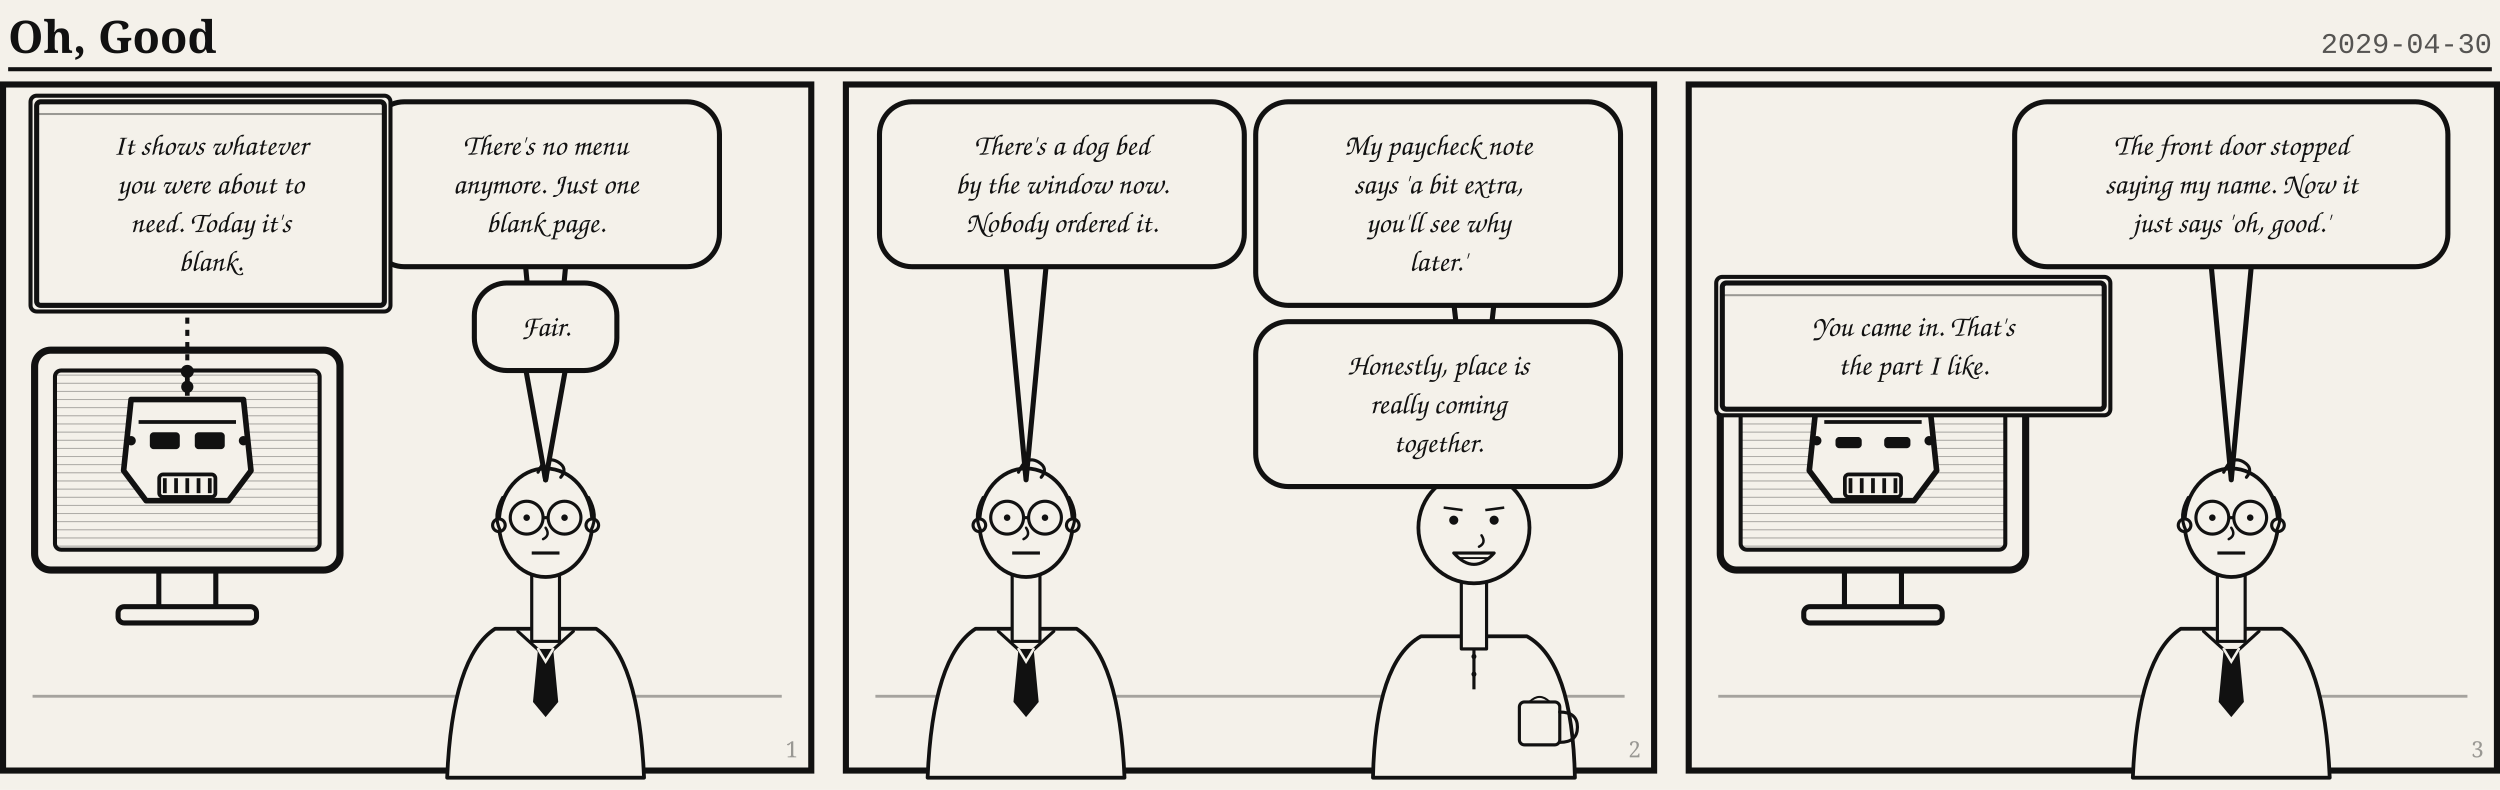
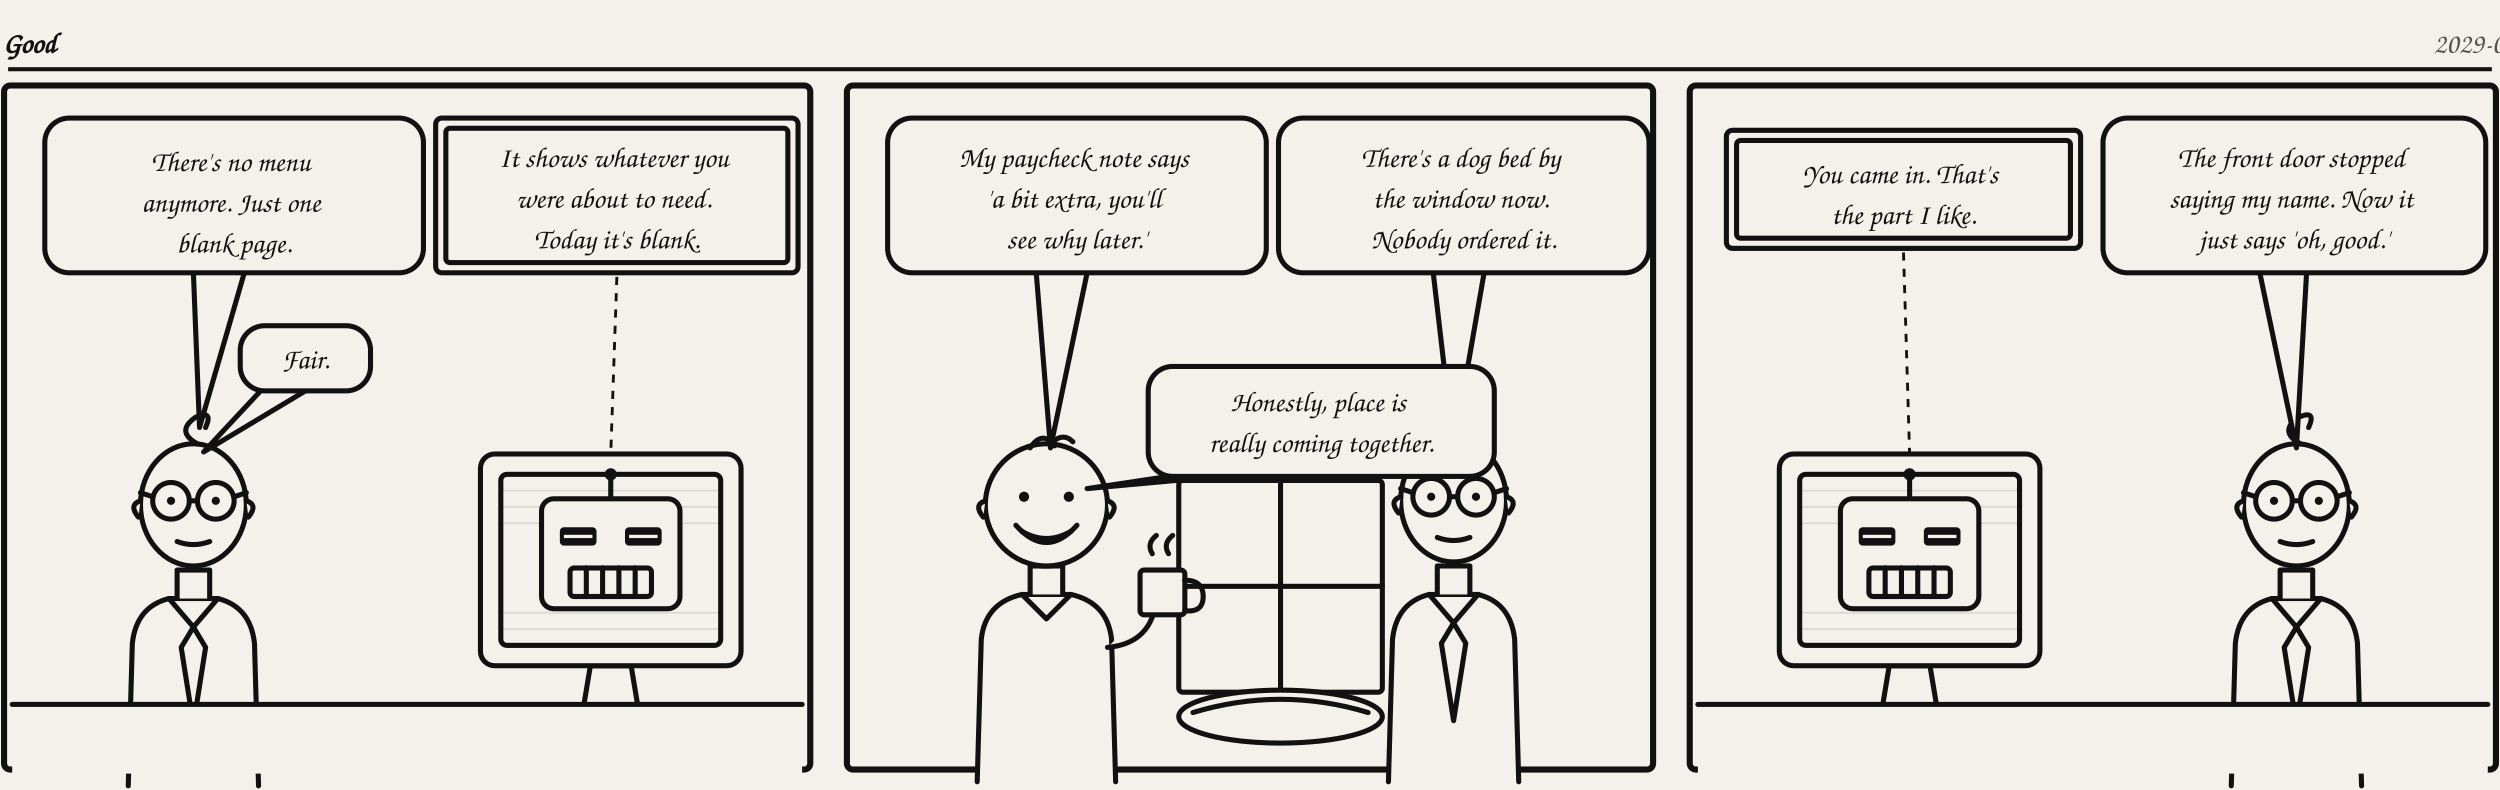
<svg xmlns="http://www.w3.org/2000/svg" viewBox="0 0 1228 388" width="1228" height="388" font-family="Georgia,serif">
  <rect width="1228" height="388" fill="#f4f1ea" />
  <text x="4" y="26" font-family="Georgia,serif" font-weight="bold" font-size="22" fill="#111">Oh, Good</text>
  <text x="1224" y="26" text-anchor="end" font-family="'Courier New',monospace" font-size="14" fill="#111" opacity="0.7">2029-04-30</text>
  <line x1="4" y1="34" x2="1224" y2="34" stroke="#111" stroke-width="2" />
  <g transform="translate(0,40)">
    <defs>
-       <pattern id="halftone" width="6" height="6" patternUnits="userSpaceOnUse">
-         <rect width="6" height="6" fill="#f4f1ea" />
-         <circle cx="3" cy="3" r="1.1" fill="#111" />
-       </pattern>
-       <pattern id="scan" width="4" height="4" patternUnits="userSpaceOnUse">
-         <rect width="4" height="4" fill="none" />
-         <line x1="0" y1="0" x2="4" y2="0" stroke="#111" stroke-width="0.6" opacity="0.5" />
-       </pattern>
-       <pattern id="hatch" width="7" height="7" patternUnits="userSpaceOnUse" patternTransform="rotate(45)">
-         <line x1="0" y1="0" x2="0" y2="7" stroke="#111" stroke-width="1" />
-       </pattern>
+       <style>text{font-family:'Comic Sans MS','Segoe Print',cursive;font-size:14px;fill:#111;text-anchor:middle}.i{fill:none;stroke:#111;stroke-width:2.5;stroke-linejoin:round;stroke-linecap:round}.paper{fill:#f4f1ea}.fill{fill:#111}.b{fill:#f4f1ea;stroke:#111;stroke-width:3}.c{fill:none;stroke:#111;stroke-width:1.4;stroke-dasharray:4 4}</style>
+       <g id="dailbert">
+         <path class="paper i" d="M-32,96 L-30,26 Q-28,8 -12,4 L12,4 Q28,8 30,26 L32,96" />
+         <path class="i" d="M-12,4 L0,18 L12,4" />
+         <path class="paper i" d="M0,18 L-6,28 L0,66 L6,28 Z" />
+         <path class="paper i" d="M-8,4 L-8,-10 L8,-10 L8,4" />
+         <ellipse class="paper i" cx="0" cy="-42" rx="26" ry="30" />
+         <path class="paper i" d="M-26,-44 q-6,2 -1,8" />
+         <path class="paper i" d="M26,-44 q6,2 1,8" />
+         <path class="i" d="M2,-72 q-11,-6 -1,-13 q9,-4 5,5" />
+         <circle class="paper i" cx="-11" cy="-44" r="9" />
+         <circle class="paper i" cx="11" cy="-44" r="9" />
+         <path class="i" d="M-2,-44 h4" />
+         <path class="i" d="M-20,-46 l-6,-2" />
+         <path class="i" d="M20,-46 l6,-2" />
+         <circle class="fill" cx="-11" cy="-44" r="2" />
+         <circle class="fill" cx="11" cy="-44" r="2" />
+         <path class="i" d="M-8,-24 q8,3 16,0" />
+       </g>
+       <g id="doug">
+         <path class="paper i" d="M-34,96 L-32,26 Q-30,8 -12,4 L12,4 Q30,8 32,26 L34,96" />
+         <path class="i" d="M-12,4 L0,16 L12,4" />
+         <path class="paper i" d="M-8,4 L-8,-10 L8,-10 L8,4" />
+         <circle class="paper i" cx="0" cy="-40" r="30" />
+         <path class="paper i" d="M-30,-42 q-6,2 -1,8" />
+         <path class="paper i" d="M30,-42 q6,2 1,8" />
+         <path class="i" d="M-8,-68 q6,-9 12,-1" />
+         <path class="i" d="M2,-70 q6,-6 11,-1" />
+         <circle class="fill" cx="-11" cy="-44" r="2.5" />
+         <circle class="fill" cx="11" cy="-44" r="2.5" />
+         <path class="i" d="M-15,-30 q15,17 30,0" />
+         <path class="i" d="M-12,-27 q12,7 24,0" />
+         <path class="paper i" d="M30,30 q22,-2 24,-24" />
+         <rect class="paper i" x="46" y="-8" width="22" height="22" rx="2" />
+         <path class="i" d="M68,-3 q9,0 9,8 q0,8 -9,7" />
+         <path class="i" d="M52,-16 q-3,-5 2,-9" />
+         <path class="i" d="M60,-16 q-3,-5 2,-9" />
+       </g>
+       <g id="monitor">
+         <path class="paper i" d="M-10,52 L-14,76 L14,76 L10,52 Z" />
+         <ellipse class="paper i" cx="0" cy="78" rx="27" ry="6" />
+         <rect class="paper i" x="-64" y="-52" width="128" height="104" rx="7" />
+         <rect class="paper i" x="-54" y="-42" width="108" height="84" rx="3" />
+         <g stroke="#111" stroke-width="1" opacity="0.1">
+           <line x1="-54" y1="-34" x2="54" y2="-34" />
+           <line x1="-54" y1="-26" x2="54" y2="-26" />
+           <line x1="-54" y1="-18" x2="54" y2="-18" />
+           <line x1="-54" y1="26" x2="54" y2="26" />
+           <line x1="-54" y1="34" x2="54" y2="34" />
+         </g>
+         <path class="i" d="M0,-40 L0,-30" />
+         <circle class="fill" cx="0" cy="-42" r="3" />
+         <rect class="paper i" x="-34" y="-30" width="68" height="54" rx="6" />
+         <rect class="fill" x="-25" y="-16" width="18" height="9" rx="2" />
+         <rect class="fill" x="7" y="-16" width="18" height="9" rx="2" />
+         <line x1="-23" y1="-11.5" x2="-9" y2="-11.5" stroke="#f4f1ea" stroke-width="1.6" />
+         <line x1="9" y1="-11.5" x2="23" y2="-11.5" stroke="#f4f1ea" stroke-width="1.6" />
+         <rect class="paper i" x="-20" y="4" width="40" height="14" rx="2" />
+         <line class="i" x1="-12" y1="4" x2="-12" y2="18" />
+         <line class="i" x1="-4" y1="4" x2="-4" y2="18" />
+         <line class="i" x1="4" y1="4" x2="4" y2="18" />
+         <line class="i" x1="12" y1="4" x2="12" y2="18" />
+       </g>
    </defs>
-     <rect x="1.5" y="1.5" width="397" height="337" fill="#f4f1ea" stroke="#111" stroke-width="3" />
-     <line x1="16" y1="302" x2="384" y2="302" stroke="#111" stroke-width="1.4" opacity="0.35" />
-     <g transform="translate(268,342) scale(0.62) translate(-268,-342)">
-       <g data-who="dailbert">
-         <path d="M 190 342 Q 194 246 228 224 L 308 224 Q 342 246 346 342 Z" fill="#f4f1ea" stroke="#111" stroke-width="3" stroke-linecap="round" stroke-linejoin="round" />
-         <path d="M 246 226 L 268 246 L 290 226" fill="none" stroke="#111" stroke-width="2.5" stroke-linecap="round" stroke-linejoin="round" />
-         <path d="M 262 240 L 274 240 L 278 282 L 268 294 L 258 282 Z" fill="#111" stroke="none" />
-         <path d="M 262 240 L 268 250 L 274 240" fill="none" stroke="#f4f1ea" stroke-width="2" stroke-linecap="round" />
-         <rect x="257" y="168" width="22" height="66" fill="#f4f1ea" stroke="#111" stroke-width="2.5" stroke-linecap="round" stroke-linejoin="round" />
-         <ellipse cx="268" cy="140" rx="37" ry="43" fill="#f4f1ea" stroke="#111" stroke-width="3" stroke-linecap="round" stroke-linejoin="round" />
-         <circle cx="231" cy="142" r="5" fill="#f4f1ea" stroke="#111" stroke-width="2.5" stroke-linecap="round" stroke-linejoin="round" />
-         <circle cx="305" cy="142" r="5" fill="#f4f1ea" stroke="#111" stroke-width="2.5" stroke-linecap="round" stroke-linejoin="round" />
-         <path d="M 234 120 Q 226 134 232 146" fill="none" stroke="#111" stroke-width="2.5" stroke-linecap="round" stroke-linejoin="round" />
-         <path d="M 302 120 Q 310 134 304 146" fill="none" stroke="#111" stroke-width="2.5" stroke-linecap="round" stroke-linejoin="round" />
-         <path d="M 262 100 q 6 -14 16 -8 q 8 5 2 12" fill="none" stroke="#111" stroke-width="2.5" stroke-linecap="round" stroke-linejoin="round" />
-         <circle cx="253" cy="136" r="13" fill="#f4f1ea" stroke="#111" stroke-width="2.5" stroke-linecap="round" stroke-linejoin="round" />
-         <circle cx="283" cy="136" r="13" fill="#f4f1ea" stroke="#111" stroke-width="2.5" stroke-linecap="round" stroke-linejoin="round" />
-         <line x1="266" y1="136" x2="270" y2="136" stroke="#111" stroke-width="2.5" />
-         <circle cx="253" cy="136" r="2.6" fill="#111" />
-         <circle cx="283" cy="136" r="2.6" fill="#111" />
-         <path d="M 268 144 q 4 6 -2 9" fill="none" stroke="#111" stroke-width="2" stroke-linecap="round" stroke-linejoin="round" />
-         <line x1="257" y1="164" x2="279" y2="164" stroke="#111" stroke-width="2.5" />
-       </g>
+     <g transform="translate(0,0)">
+       <rect class="b" x="2" y="2" width="396" height="336" rx="3" />
+       <use href="#dailbert" transform="translate(95,250)" />
+       <use href="#monitor" transform="translate(300,235)" />
+       <rect class="paper" x="6" y="306" width="388" height="34" />
+       <line class="i" x1="6" y1="306" x2="394" y2="306" />
+       <path class="paper i" d="M95,94 L98,170 L120,94" />
+       <rect class="paper i" x="22" y="18" width="186" height="76" rx="12" />
+       <text x="115" y="44">
+         <tspan x="115" dy="0">There's no menu</tspan>
+         <tspan x="115" dy="20">anymore. Just one</tspan>
+         <tspan x="115" dy="20">blank page.</tspan>
+       </text>
+       <path class="c" d="M303,96 L300,183" />
+       <rect class="paper i" x="214" y="18" width="178" height="76" rx="3" />
+       <rect class="i" x="219" y="23" width="168" height="66" rx="2" />
+       <text x="303" y="42">
+         <tspan x="303" dy="0">It shows whatever you</tspan>
+         <tspan x="303" dy="20">were about to need.</tspan>
+         <tspan x="303" dy="20">Today it's blank.</tspan>
+       </text>
+       <path class="paper i" d="M128,152 L100,182 L150,152" />
+       <rect class="paper i" x="118" y="120" width="64" height="32" rx="12" />
+       <text x="150" y="141">Fair.</text>
    </g>
-     <g data-surface="monitor">
-       <rect x="78" y="240" width="28" height="20" fill="#f4f1ea" stroke="#111" stroke-width="2.5" stroke-linecap="round" stroke-linejoin="round" />
-       <rect x="58" y="258" width="68" height="8" rx="3" fill="#f4f1ea" stroke="#111" stroke-width="2.5" stroke-linecap="round" stroke-linejoin="round" />
-       <rect x="17" y="132" width="150" height="108" rx="8" fill="#f4f1ea" stroke="#111" stroke-width="3.5" stroke-linecap="round" stroke-linejoin="round" />
-       <rect x="27" y="142" width="130" height="88" rx="3" fill="#f4f1ea" stroke="#111" stroke-width="2" />
-       <rect x="27" y="142" width="130" height="88" rx="3" fill="url(#scan)" />
-       <g>
-         <line x1="92" y1="154.4" x2="92" y2="145.2" stroke="#111" stroke-width="2.3" />
-         <circle cx="92" cy="142.44" r="3.22" fill="#111" />
-         <path d="M 64.4,156.24 L 119.6,156.24 L 123.28,191.2 L 112.24,205.92 L 71.76,205.92 L 60.72,191.2 Z" fill="#f4f1ea" stroke="#111" stroke-width="2.76" stroke-linecap="round" stroke-linejoin="round" />
-         <circle cx="64.4" cy="176.48" r="2.3" fill="#111" />
-         <circle cx="119.6" cy="176.48" r="2.3" fill="#111" />
-         <line x1="68.08" y1="167.28" x2="115.92" y2="167.28" stroke="#111" stroke-width="1.84" />
-         <rect x="73.6" y="172.34" width="14.72" height="8.28" rx="1.84" fill="#111" />
-         <rect x="95.68" y="172.34" width="14.72" height="8.28" rx="1.84" fill="#111" />
-         <rect x="78.2" y="193.04" width="27.6" height="11.04" rx="1.84" fill="none" stroke="#111" stroke-width="1.84" stroke-linecap="round" stroke-linejoin="round" />
-         <line x1="80.96" y1="194.88" x2="80.96" y2="202.24" stroke="#111" stroke-width="1.84" />
-         <line x1="86.48" y1="194.88" x2="86.48" y2="202.24" stroke="#111" stroke-width="1.84" />
-         <line x1="92" y1="194.88" x2="92" y2="202.24" stroke="#111" stroke-width="1.84" />
-         <line x1="97.52" y1="194.88" x2="97.52" y2="202.24" stroke="#111" stroke-width="1.84" />
-         <line x1="103.04" y1="194.88" x2="103.04" y2="202.24" stroke="#111" stroke-width="1.84" />
-       </g>
+     <g transform="translate(414,0)">
+       <rect class="b" x="2" y="2" width="396" height="336" rx="3" />
+       <rect class="paper i" x="165" y="196" width="100" height="104" rx="2" />
+       <line class="i" x1="215" y1="196" x2="215" y2="300" />
+       <line class="i" x1="165" y1="248" x2="265" y2="248" />
+       <ellipse class="paper i" cx="215" cy="312" rx="50" ry="13" />
+       <path class="i" d="M172,310 q43,-13 86,0" />
+       <use href="#doug" transform="translate(100,248)" />
+       <use href="#dailbert" transform="translate(300,248)" />
+       <path class="paper i" d="M95,94 L102,180 L120,94" />
+       <rect class="paper i" x="22" y="18" width="186" height="76" rx="12" />
+       <text x="115" y="42">
+         <tspan x="115" dy="0">My paycheck note says</tspan>
+         <tspan x="115" dy="20">'a bit extra, you'll</tspan>
+         <tspan x="115" dy="20">see why later.'</tspan>
+       </text>
+       <path class="paper i" d="M290,94 L300,180 L315,94" />
+       <rect class="paper i" x="214" y="18" width="182" height="76" rx="12" />
+       <text x="305" y="42">
+         <tspan x="305" dy="0">There's a dog bed by</tspan>
+         <tspan x="305" dy="20">the window now.</tspan>
+         <tspan x="305" dy="20">Nobody ordered it.</tspan>
+       </text>
+       <path class="paper i" d="M160,194 L120,200 L185,194" />
+       <rect class="paper i" x="150" y="140" width="170" height="54" rx="12" />
+       <text x="235" y="162">
+         <tspan x="235" dy="0">Honestly, place is</tspan>
+         <tspan x="235" dy="20">really coming together.</tspan>
+       </text>
    </g>
-     <g data-balloon="speech">
-       <path d="M 258 89 L 268 195.68 L 278 89 Z" fill="#f4f1ea" stroke="#111" stroke-width="2.5" stroke-linecap="round" stroke-linejoin="round" />
-       <rect x="182.6" y="10" width="170.8" height="81" rx="16" fill="#f4f1ea" stroke="#111" stroke-width="2.5" stroke-linecap="round" stroke-linejoin="round" />
-       <text x="268" y="36" text-anchor="middle" font-family="'Comic Sans MS','Segoe Print',cursive" font-size="14.5" fill="#111">There's no menu</text>
-       <text x="268" y="55" text-anchor="middle" font-family="'Comic Sans MS','Segoe Print',cursive" font-size="14.5" fill="#111">anymore. Just one</text>
-       <text x="268" y="74" text-anchor="middle" font-family="'Comic Sans MS','Segoe Print',cursive" font-size="14.5" fill="#111">blank page.</text>
+     <g transform="translate(828,0)">
+       <rect class="b" x="2" y="2" width="396" height="336" rx="3" />
+       <use href="#monitor" transform="translate(110,235)" />
+       <use href="#dailbert" transform="translate(300,250)" />
+       <rect class="paper" x="6" y="306" width="388" height="34" />
+       <line class="i" x1="6" y1="306" x2="394" y2="306" />
+       <path class="paper i" d="M282,94 L300,180 L305,94" />
+       <rect class="paper i" x="205" y="18" width="188" height="76" rx="12" />
+       <text x="299" y="42">
+         <tspan x="299" dy="0">The front door stopped</tspan>
+         <tspan x="299" dy="20">saying my name. Now it</tspan>
+         <tspan x="299" dy="20">just says 'oh, good.'</tspan>
+       </text>
+       <path class="c" d="M107,84 L110,183" />
+       <rect class="paper i" x="20" y="24" width="174" height="58" rx="3" />
+       <rect class="i" x="25" y="29" width="164" height="48" rx="2" />
+       <text x="107" y="50">
+         <tspan x="107" dy="0">You came in. That's</tspan>
+         <tspan x="107" dy="20">the part I like.</tspan>
+       </text>
    </g>
-     <g data-balloon="screen">
-       <line x1="92" y1="110" x2="92" y2="150" stroke="#111" stroke-width="2" stroke-dasharray="3 3" />
-       <circle cx="92" cy="150" r="3" fill="#111" />
-       <rect x="15" y="7" width="176.8" height="106" rx="3" fill="#f4f1ea" stroke="#111" stroke-width="2" stroke-linecap="round" stroke-linejoin="round" />
-       <rect x="18" y="10" width="170.8" height="100" rx="2" fill="#f4f1ea" stroke="#111" stroke-width="2.5" stroke-linecap="round" stroke-linejoin="round" />
-       <line x1="18" y1="16" x2="188.8" y2="16" stroke="#111" stroke-width="1" opacity="0.4" />
-       <text x="103.4" y="36" text-anchor="middle" font-family="'Comic Sans MS','Segoe Print',cursive" font-size="14.5" fill="#111">It shows whatever</text>
-       <text x="103.4" y="55" text-anchor="middle" font-family="'Comic Sans MS','Segoe Print',cursive" font-size="14.5" fill="#111">you were about to</text>
-       <text x="103.4" y="74" text-anchor="middle" font-family="'Comic Sans MS','Segoe Print',cursive" font-size="14.5" fill="#111">need. Today it's</text>
-       <text x="103.4" y="93" text-anchor="middle" font-family="'Comic Sans MS','Segoe Print',cursive" font-size="14.5" fill="#111">blank.</text>
-     </g>
-     <g data-balloon="speech">
-       <path d="M 258 140 L 268 195.68 L 278 140 Z" fill="#f4f1ea" stroke="#111" stroke-width="2.5" stroke-linecap="round" stroke-linejoin="round" />
-       <rect x="233" y="99" width="70" height="43" rx="16" fill="#f4f1ea" stroke="#111" stroke-width="2.5" stroke-linecap="round" stroke-linejoin="round" />
-       <text x="268" y="125" text-anchor="middle" font-family="'Comic Sans MS','Segoe Print',cursive" font-size="14.5" fill="#111">Fair.</text>
-     </g>
-     <text x="392" y="332" text-anchor="end" font-family="Georgia,serif" font-size="11" fill="#111" opacity="0.4">1</text>
-   </g>
-   <g transform="translate(414,40)">
-     <defs>
-       <pattern id="halftone" width="6" height="6" patternUnits="userSpaceOnUse">
-         <rect width="6" height="6" fill="#f4f1ea" />
-         <circle cx="3" cy="3" r="1.1" fill="#111" />
-       </pattern>
-       <pattern id="scan" width="4" height="4" patternUnits="userSpaceOnUse">
-         <rect width="4" height="4" fill="none" />
-         <line x1="0" y1="0" x2="4" y2="0" stroke="#111" stroke-width="0.6" opacity="0.5" />
-       </pattern>
-       <pattern id="hatch" width="7" height="7" patternUnits="userSpaceOnUse" patternTransform="rotate(45)">
-         <line x1="0" y1="0" x2="0" y2="7" stroke="#111" stroke-width="1" />
-       </pattern>
-     </defs>
-     <rect x="1.5" y="1.5" width="397" height="337" fill="#f4f1ea" stroke="#111" stroke-width="3" />
-     <line x1="16" y1="302" x2="384" y2="302" stroke="#111" stroke-width="1.4" opacity="0.35" />
-     <g transform="translate(90,342) scale(0.62) translate(-90,-342)">
-       <g data-who="dailbert">
-         <path d="M 12 342 Q 16 246 50 224 L 130 224 Q 164 246 168 342 Z" fill="#f4f1ea" stroke="#111" stroke-width="3" stroke-linecap="round" stroke-linejoin="round" />
-         <path d="M 68 226 L 90 246 L 112 226" fill="none" stroke="#111" stroke-width="2.5" stroke-linecap="round" stroke-linejoin="round" />
-         <path d="M 84 240 L 96 240 L 100 282 L 90 294 L 80 282 Z" fill="#111" stroke="none" />
-         <path d="M 84 240 L 90 250 L 96 240" fill="none" stroke="#f4f1ea" stroke-width="2" stroke-linecap="round" />
-         <rect x="79" y="168" width="22" height="66" fill="#f4f1ea" stroke="#111" stroke-width="2.5" stroke-linecap="round" stroke-linejoin="round" />
-         <ellipse cx="90" cy="140" rx="37" ry="43" fill="#f4f1ea" stroke="#111" stroke-width="3" stroke-linecap="round" stroke-linejoin="round" />
-         <circle cx="53" cy="142" r="5" fill="#f4f1ea" stroke="#111" stroke-width="2.5" stroke-linecap="round" stroke-linejoin="round" />
-         <circle cx="127" cy="142" r="5" fill="#f4f1ea" stroke="#111" stroke-width="2.5" stroke-linecap="round" stroke-linejoin="round" />
-         <path d="M 56 120 Q 48 134 54 146" fill="none" stroke="#111" stroke-width="2.5" stroke-linecap="round" stroke-linejoin="round" />
-         <path d="M 124 120 Q 132 134 126 146" fill="none" stroke="#111" stroke-width="2.5" stroke-linecap="round" stroke-linejoin="round" />
-         <path d="M 84 100 q 6 -14 16 -8 q 8 5 2 12" fill="none" stroke="#111" stroke-width="2.5" stroke-linecap="round" stroke-linejoin="round" />
-         <circle cx="75" cy="136" r="13" fill="#f4f1ea" stroke="#111" stroke-width="2.5" stroke-linecap="round" stroke-linejoin="round" />
-         <circle cx="105" cy="136" r="13" fill="#f4f1ea" stroke="#111" stroke-width="2.5" stroke-linecap="round" stroke-linejoin="round" />
-         <line x1="88" y1="136" x2="92" y2="136" stroke="#111" stroke-width="2.5" />
-         <circle cx="75" cy="136" r="2.6" fill="#111" />
-         <circle cx="105" cy="136" r="2.6" fill="#111" />
-         <path d="M 90 144 q 4 6 -2 9" fill="none" stroke="#111" stroke-width="2" stroke-linecap="round" stroke-linejoin="round" />
-         <line x1="79" y1="164" x2="101" y2="164" stroke="#111" stroke-width="2.5" />
-       </g>
-     </g>
-     <g transform="translate(310,342) scale(0.62) translate(-310,-342)">
-       <g data-who="doug">
-         <path d="M 230 342 Q 232 250 268 230 L 352 230 Q 388 250 390 342 Z" fill="#f4f1ea" stroke="#111" stroke-width="3" stroke-linecap="round" stroke-linejoin="round" />
-         <line x1="310" y1="234" x2="310" y2="272" stroke="#111" stroke-width="2.5" />
-         <circle cx="310" cy="246" r="2" fill="#111" />
-         <circle cx="310" cy="260" r="2" fill="#111" />
-         <g transform="translate(362,302)">
-           <rect x="-16" y="-20" width="32" height="34" rx="4" fill="#f4f1ea" stroke="#111" stroke-width="2.5" stroke-linecap="round" stroke-linejoin="round" />
-           <path d="M 16 -12 q 14 0 14 12 q 0 12 -14 12" fill="none" stroke="#111" stroke-width="2.5" stroke-linecap="round" stroke-linejoin="round" />
-           <path d="M -8 -20 q 8 -8 16 0" fill="none" stroke="#111" stroke-width="1.6" stroke-linecap="round" stroke-linejoin="round" />
-         </g>
-         <rect x="300" y="178" width="20" height="62" fill="#f4f1ea" stroke="#111" stroke-width="2.5" stroke-linecap="round" stroke-linejoin="round" />
-         <circle cx="310" cy="144" r="44" fill="#f4f1ea" stroke="#111" stroke-width="3" stroke-linecap="round" stroke-linejoin="round" />
-         <path d="M 296 100 q 4 -8 10 0" fill="none" stroke="#111" stroke-width="2.5" stroke-linecap="round" stroke-linejoin="round" />
-         <path d="M 308 98 q 4 -8 10 0" fill="none" stroke="#111" stroke-width="2.5" stroke-linecap="round" stroke-linejoin="round" />
-         <path d="M 320 100 q 4 -7 9 0" fill="none" stroke="#111" stroke-width="2.5" stroke-linecap="round" stroke-linejoin="round" />
-         <circle cx="294" cy="138" r="3.6" fill="#111" />
-         <circle cx="326" cy="138" r="3.6" fill="#111" />
-         <line x1="286" y1="128" x2="301" y2="130" stroke="#111" stroke-width="2" />
-         <line x1="319" y1="130" x2="334" y2="128" stroke="#111" stroke-width="2" />
-         <path d="M 316 150 q 4 6 -2 9" fill="none" stroke="#111" stroke-width="2" stroke-linecap="round" stroke-linejoin="round" />
-         <path d="M 294 164 Q 310 182 326 164 Z" fill="#f4f1ea" stroke="#111" stroke-width="2.5" stroke-linecap="round" stroke-linejoin="round" />
-         <line x1="298" y1="168" x2="322" y2="168" stroke="#111" stroke-width="1.5" />
-       </g>
-     </g>
-     <g data-balloon="speech">
-       <path d="M 300 108 L 310 195.68 L 320 108 Z" fill="#f4f1ea" stroke="#111" stroke-width="2.5" stroke-linecap="round" stroke-linejoin="round" />
-       <rect x="202.8" y="10" width="179.2" height="100" rx="16" fill="#f4f1ea" stroke="#111" stroke-width="2.5" stroke-linecap="round" stroke-linejoin="round" />
-       <text x="292.4" y="36" text-anchor="middle" font-family="'Comic Sans MS','Segoe Print',cursive" font-size="14.5" fill="#111">My paycheck note</text>
-       <text x="292.4" y="55" text-anchor="middle" font-family="'Comic Sans MS','Segoe Print',cursive" font-size="14.5" fill="#111">says 'a bit extra,</text>
-       <text x="292.4" y="74" text-anchor="middle" font-family="'Comic Sans MS','Segoe Print',cursive" font-size="14.5" fill="#111">you'll see why</text>
-       <text x="292.4" y="93" text-anchor="middle" font-family="'Comic Sans MS','Segoe Print',cursive" font-size="14.5" fill="#111">later.'</text>
-     </g>
-     <g data-balloon="speech">
-       <path d="M 80 89 L 90 195.68 L 100 89 Z" fill="#f4f1ea" stroke="#111" stroke-width="2.5" stroke-linecap="round" stroke-linejoin="round" />
-       <rect x="18" y="10" width="179.2" height="81" rx="16" fill="#f4f1ea" stroke="#111" stroke-width="2.5" stroke-linecap="round" stroke-linejoin="round" />
-       <text x="107.6" y="36" text-anchor="middle" font-family="'Comic Sans MS','Segoe Print',cursive" font-size="14.5" fill="#111">There's a dog bed</text>
-       <text x="107.6" y="55" text-anchor="middle" font-family="'Comic Sans MS','Segoe Print',cursive" font-size="14.5" fill="#111">by the window now.</text>
-       <text x="107.6" y="74" text-anchor="middle" font-family="'Comic Sans MS','Segoe Print',cursive" font-size="14.5" fill="#111">Nobody ordered it.</text>
-     </g>
-     <g data-balloon="speech">
-       <path d="M 300 197 L 310 195.68 L 320 197 Z" fill="#f4f1ea" stroke="#111" stroke-width="2.5" stroke-linecap="round" stroke-linejoin="round" />
-       <rect x="202.8" y="118" width="179.2" height="81" rx="16" fill="#f4f1ea" stroke="#111" stroke-width="2.5" stroke-linecap="round" stroke-linejoin="round" />
-       <text x="292.4" y="144" text-anchor="middle" font-family="'Comic Sans MS','Segoe Print',cursive" font-size="14.5" fill="#111">Honestly, place is</text>
-       <text x="292.4" y="163" text-anchor="middle" font-family="'Comic Sans MS','Segoe Print',cursive" font-size="14.5" fill="#111">really coming</text>
-       <text x="292.4" y="182" text-anchor="middle" font-family="'Comic Sans MS','Segoe Print',cursive" font-size="14.5" fill="#111">together.</text>
-     </g>
-     <text x="392" y="332" text-anchor="end" font-family="Georgia,serif" font-size="11" fill="#111" opacity="0.4">2</text>
-   </g>
-   <g transform="translate(828,40)">
-     <defs>
-       <pattern id="halftone" width="6" height="6" patternUnits="userSpaceOnUse">
-         <rect width="6" height="6" fill="#f4f1ea" />
-         <circle cx="3" cy="3" r="1.1" fill="#111" />
-       </pattern>
-       <pattern id="scan" width="4" height="4" patternUnits="userSpaceOnUse">
-         <rect width="4" height="4" fill="none" />
-         <line x1="0" y1="0" x2="4" y2="0" stroke="#111" stroke-width="0.6" opacity="0.5" />
-       </pattern>
-       <pattern id="hatch" width="7" height="7" patternUnits="userSpaceOnUse" patternTransform="rotate(45)">
-         <line x1="0" y1="0" x2="0" y2="7" stroke="#111" stroke-width="1" />
-       </pattern>
-     </defs>
-     <rect x="1.5" y="1.5" width="397" height="337" fill="#f4f1ea" stroke="#111" stroke-width="3" />
-     <line x1="16" y1="302" x2="384" y2="302" stroke="#111" stroke-width="1.4" opacity="0.35" />
-     <g transform="translate(268,342) scale(0.62) translate(-268,-342)">
-       <g data-who="dailbert">
-         <path d="M 190 342 Q 194 246 228 224 L 308 224 Q 342 246 346 342 Z" fill="#f4f1ea" stroke="#111" stroke-width="3" stroke-linecap="round" stroke-linejoin="round" />
-         <path d="M 246 226 L 268 246 L 290 226" fill="none" stroke="#111" stroke-width="2.5" stroke-linecap="round" stroke-linejoin="round" />
-         <path d="M 262 240 L 274 240 L 278 282 L 268 294 L 258 282 Z" fill="#111" stroke="none" />
-         <path d="M 262 240 L 268 250 L 274 240" fill="none" stroke="#f4f1ea" stroke-width="2" stroke-linecap="round" />
-         <rect x="257" y="168" width="22" height="66" fill="#f4f1ea" stroke="#111" stroke-width="2.5" stroke-linecap="round" stroke-linejoin="round" />
-         <ellipse cx="268" cy="140" rx="37" ry="43" fill="#f4f1ea" stroke="#111" stroke-width="3" stroke-linecap="round" stroke-linejoin="round" />
-         <circle cx="231" cy="142" r="5" fill="#f4f1ea" stroke="#111" stroke-width="2.5" stroke-linecap="round" stroke-linejoin="round" />
-         <circle cx="305" cy="142" r="5" fill="#f4f1ea" stroke="#111" stroke-width="2.5" stroke-linecap="round" stroke-linejoin="round" />
-         <path d="M 234 120 Q 226 134 232 146" fill="none" stroke="#111" stroke-width="2.5" stroke-linecap="round" stroke-linejoin="round" />
-         <path d="M 302 120 Q 310 134 304 146" fill="none" stroke="#111" stroke-width="2.5" stroke-linecap="round" stroke-linejoin="round" />
-         <path d="M 262 100 q 6 -14 16 -8 q 8 5 2 12" fill="none" stroke="#111" stroke-width="2.5" stroke-linecap="round" stroke-linejoin="round" />
-         <circle cx="253" cy="136" r="13" fill="#f4f1ea" stroke="#111" stroke-width="2.5" stroke-linecap="round" stroke-linejoin="round" />
-         <circle cx="283" cy="136" r="13" fill="#f4f1ea" stroke="#111" stroke-width="2.5" stroke-linecap="round" stroke-linejoin="round" />
-         <line x1="266" y1="136" x2="270" y2="136" stroke="#111" stroke-width="2.5" />
-         <circle cx="253" cy="136" r="2.6" fill="#111" />
-         <circle cx="283" cy="136" r="2.6" fill="#111" />
-         <path d="M 268 144 q 4 6 -2 9" fill="none" stroke="#111" stroke-width="2" stroke-linecap="round" stroke-linejoin="round" />
-         <line x1="257" y1="164" x2="279" y2="164" stroke="#111" stroke-width="2.5" />
-       </g>
-     </g>
-     <g data-surface="monitor">
-       <rect x="78" y="240" width="28" height="20" fill="#f4f1ea" stroke="#111" stroke-width="2.5" stroke-linecap="round" stroke-linejoin="round" />
-       <rect x="58" y="258" width="68" height="8" rx="3" fill="#f4f1ea" stroke="#111" stroke-width="2.5" stroke-linecap="round" stroke-linejoin="round" />
-       <rect x="17" y="132" width="150" height="108" rx="8" fill="#f4f1ea" stroke="#111" stroke-width="3.5" stroke-linecap="round" stroke-linejoin="round" />
-       <rect x="27" y="142" width="130" height="88" rx="3" fill="#f4f1ea" stroke="#111" stroke-width="2" />
-       <rect x="27" y="142" width="130" height="88" rx="3" fill="url(#scan)" />
-       <g>
-         <line x1="92" y1="154.4" x2="92" y2="145.2" stroke="#111" stroke-width="2.3" />
-         <circle cx="92" cy="142.44" r="3.22" fill="#111" />
-         <path d="M 64.4,156.24 L 119.6,156.24 L 123.28,191.2 L 112.24,205.92 L 71.76,205.92 L 60.72,191.2 Z" fill="#f4f1ea" stroke="#111" stroke-width="2.76" stroke-linecap="round" stroke-linejoin="round" />
-         <circle cx="64.4" cy="176.48" r="2.3" fill="#111" />
-         <circle cx="119.6" cy="176.48" r="2.3" fill="#111" />
-         <line x1="68.08" y1="167.28" x2="115.92" y2="167.28" stroke="#111" stroke-width="1.84" />
-         <rect x="73.6" y="174.64" width="12.88" height="5.52" rx="1.84" fill="#111" />
-         <rect x="97.52" y="174.64" width="12.88" height="5.52" rx="1.84" fill="#111" />
-         <rect x="78.2" y="193.04" width="27.6" height="11.04" rx="1.84" fill="none" stroke="#111" stroke-width="1.84" stroke-linecap="round" stroke-linejoin="round" />
-         <line x1="80.96" y1="194.88" x2="80.96" y2="202.24" stroke="#111" stroke-width="1.84" />
-         <line x1="86.48" y1="194.88" x2="86.48" y2="202.24" stroke="#111" stroke-width="1.84" />
-         <line x1="92" y1="194.88" x2="92" y2="202.24" stroke="#111" stroke-width="1.84" />
-         <line x1="97.52" y1="194.88" x2="97.52" y2="202.24" stroke="#111" stroke-width="1.84" />
-         <line x1="103.04" y1="194.88" x2="103.04" y2="202.24" stroke="#111" stroke-width="1.84" />
-       </g>
-     </g>
-     <g data-balloon="speech">
-       <path d="M 258 89 L 268 195.68 L 278 89 Z" fill="#f4f1ea" stroke="#111" stroke-width="2.5" stroke-linecap="round" stroke-linejoin="round" />
-       <rect x="161.6" y="10" width="212.8" height="81" rx="16" fill="#f4f1ea" stroke="#111" stroke-width="2.5" stroke-linecap="round" stroke-linejoin="round" />
-       <text x="268" y="36" text-anchor="middle" font-family="'Comic Sans MS','Segoe Print',cursive" font-size="14.5" fill="#111">The front door stopped</text>
-       <text x="268" y="55" text-anchor="middle" font-family="'Comic Sans MS','Segoe Print',cursive" font-size="14.5" fill="#111">saying my name. Now it</text>
-       <text x="268" y="74" text-anchor="middle" font-family="'Comic Sans MS','Segoe Print',cursive" font-size="14.5" fill="#111">just says 'oh, good.'</text>
-     </g>
-     <g data-balloon="screen">
-       <line x1="92" y1="161" x2="92" y2="150" stroke="#111" stroke-width="2" stroke-dasharray="3 3" />
-       <circle cx="92" cy="150" r="3" fill="#111" />
-       <rect x="15" y="96" width="193.6" height="68" rx="3" fill="#f4f1ea" stroke="#111" stroke-width="2" stroke-linecap="round" stroke-linejoin="round" />
-       <rect x="18" y="99" width="187.6" height="62" rx="2" fill="#f4f1ea" stroke="#111" stroke-width="2.5" stroke-linecap="round" stroke-linejoin="round" />
-       <line x1="18" y1="105" x2="205.6" y2="105" stroke="#111" stroke-width="1" opacity="0.4" />
-       <text x="111.8" y="125" text-anchor="middle" font-family="'Comic Sans MS','Segoe Print',cursive" font-size="14.5" fill="#111">You came in. That's</text>
-       <text x="111.8" y="144" text-anchor="middle" font-family="'Comic Sans MS','Segoe Print',cursive" font-size="14.5" fill="#111">the part I like.</text>
-     </g>
-     <text x="392" y="332" text-anchor="end" font-family="Georgia,serif" font-size="11" fill="#111" opacity="0.4">3</text>
  </g>
</svg>
